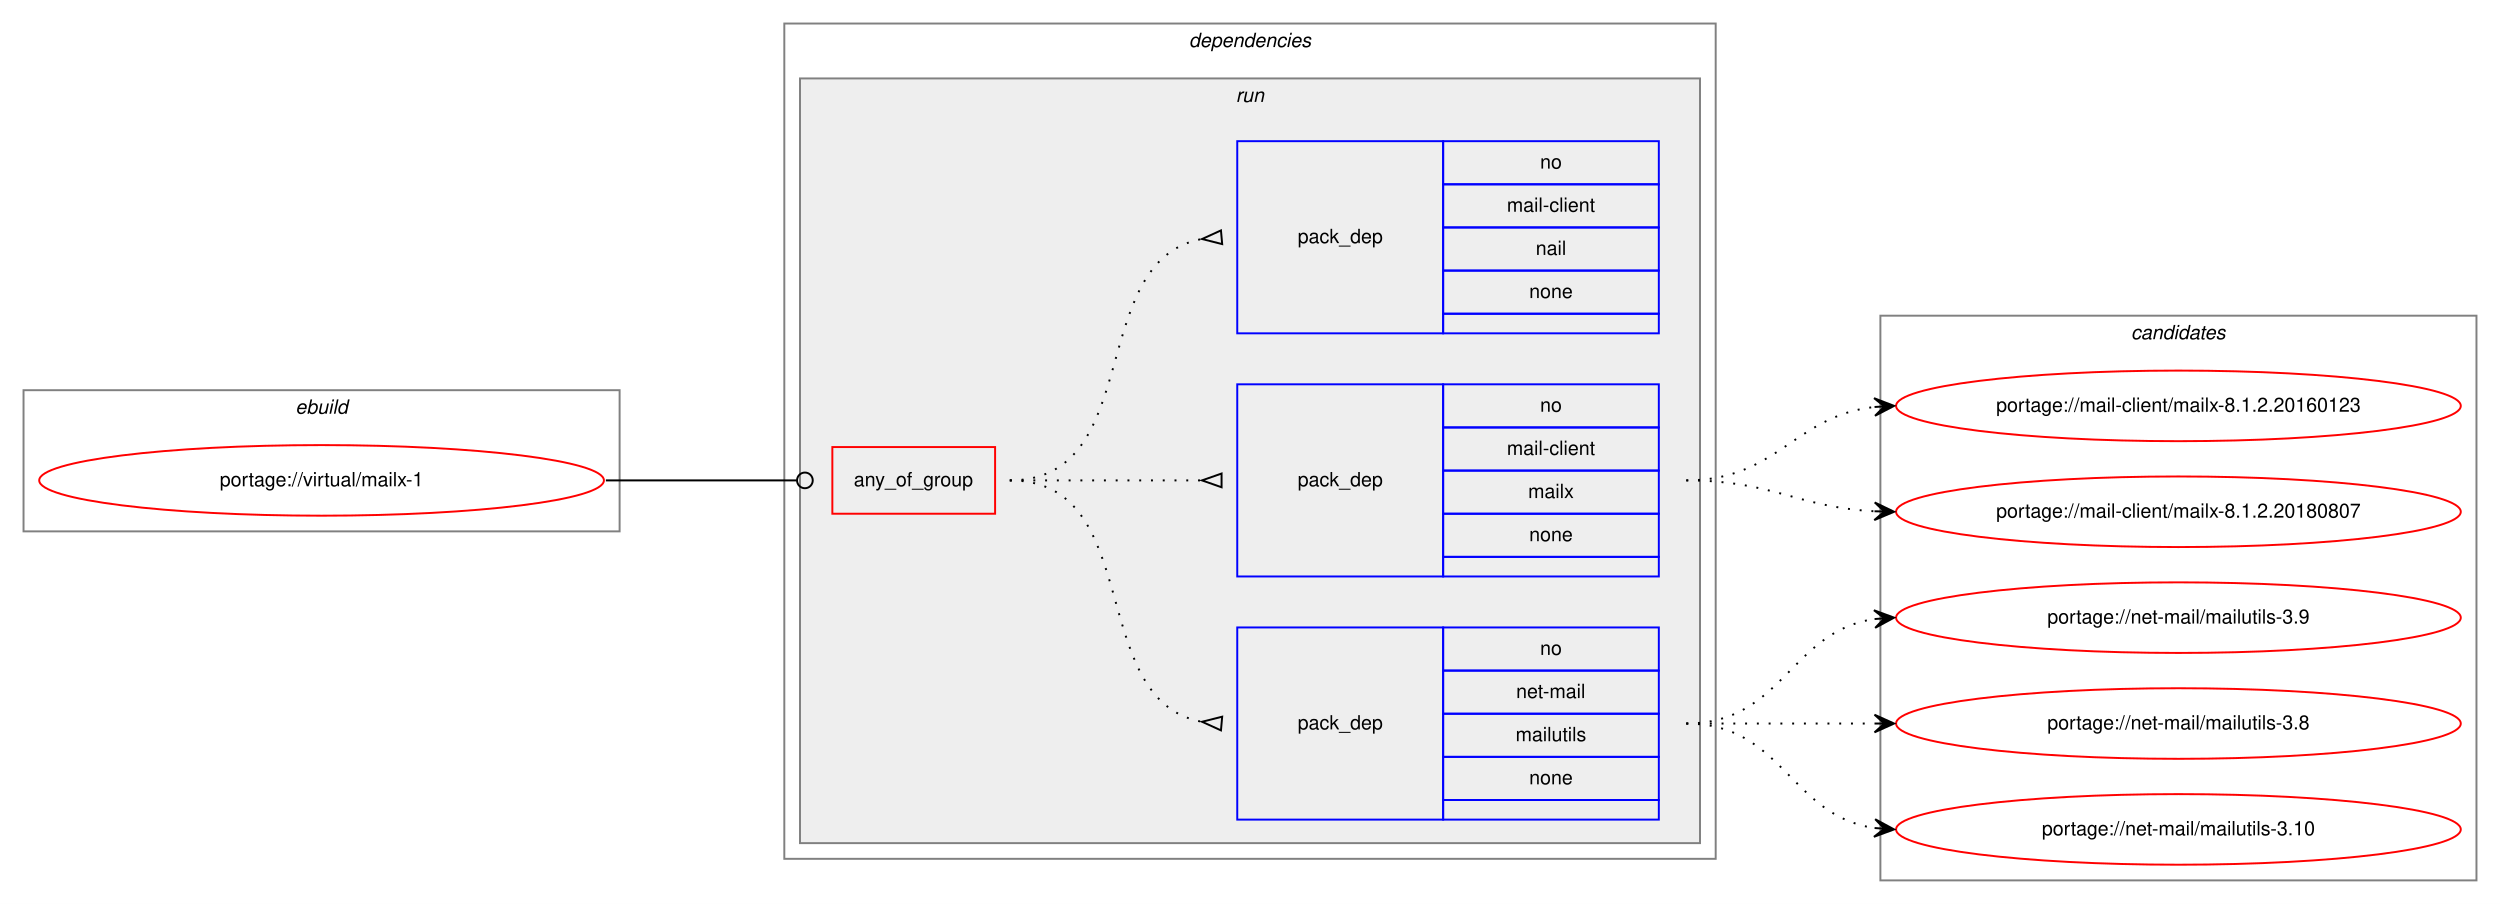
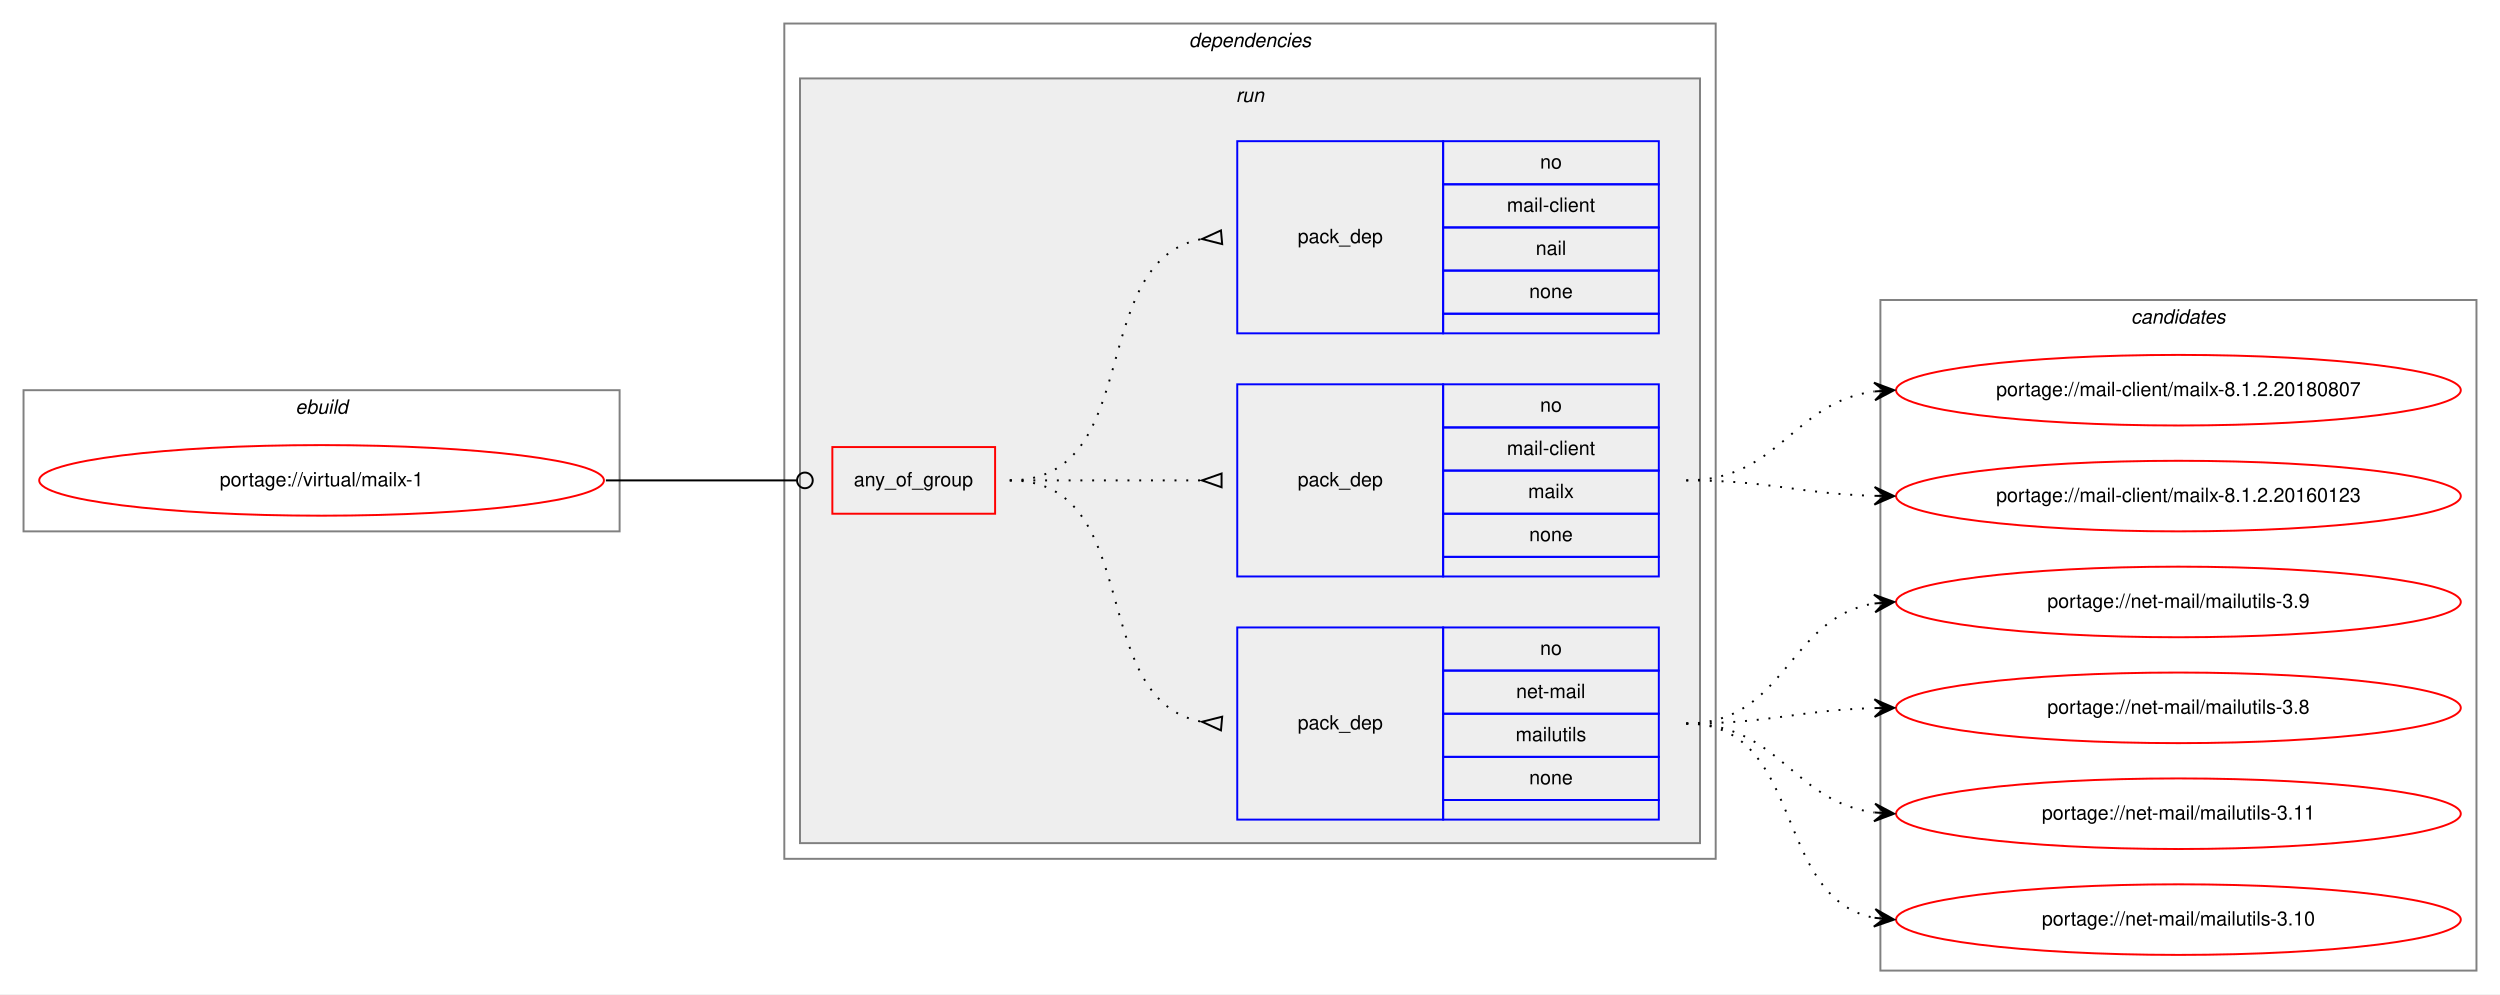
- <svg xmlns="http://www.w3.org/2000/svg" xmlns:xlink="http://www.w3.org/1999/xlink" width="1275pt" height="461pt" viewBox="0.00 0.00 1275.00 461.00">
-   <g id="graph0" class="graph" transform="scale(1 1) rotate(0) translate(4 457)">
-     <polygon fill="white" stroke="transparent" points="-4,4 -4,-457 1271,-457 1271,4 -4,4" />
+ <svg xmlns="http://www.w3.org/2000/svg" xmlns:xlink="http://www.w3.org/1999/xlink" width="1275pt" height="507pt" viewBox="0.00 0.00 1275.00 507.00">
+   <g id="graph0" class="graph" transform="scale(1 1) rotate(0) translate(4 503)">
+     <polygon fill="white" stroke="transparent" points="-4,4 -4,-503 1271,-503 1271,4 -4,4" />
    <g id="clust1" class="cluster">
-       <polygon fill="none" stroke="gray" points="8,-186 8,-258 312,-258 312,-186 8,-186" />
-       <text text-anchor="start" x="146.66" y="-246" font-family="Helvetica,sans-Serif" font-style="italic" font-size="10.00">ebuild</text>
+       <polygon fill="none" stroke="gray" points="8,-232 8,-304 312,-304 312,-232 8,-232" />
+       <text text-anchor="start" x="146.66" y="-292" font-family="Helvetica,sans-Serif" font-style="italic" font-size="10.00">ebuild</text>
    </g>
    <g id="clust2" class="cluster">
-       <polygon fill="none" stroke="gray" points="396,-19 396,-445 871,-445 871,-19 396,-19" />
-       <text text-anchor="start" x="602.38" y="-433" font-family="Helvetica,sans-Serif" font-style="italic" font-size="10.00">dependencies</text>
+       <polygon fill="none" stroke="gray" points="396,-65 396,-491 871,-491 871,-65 396,-65" />
+       <text text-anchor="start" x="602.38" y="-479" font-family="Helvetica,sans-Serif" font-style="italic" font-size="10.00">dependencies</text>
    </g>
    <g id="clust5" class="cluster">
-       <polygon fill="#eeeeee" stroke="gray" points="404,-27 404,-417 863,-417 863,-27 404,-27" />
-       <text text-anchor="start" x="626.28" y="-405" font-family="Helvetica,sans-Serif" font-style="italic" font-size="10.00">run</text>
+       <polygon fill="#eeeeee" stroke="gray" points="404,-73 404,-463 863,-463 863,-73 404,-73" />
+       <text text-anchor="start" x="626.28" y="-451" font-family="Helvetica,sans-Serif" font-style="italic" font-size="10.00">run</text>
    </g>
    <g id="clust10" class="cluster">
-       <polygon fill="none" stroke="gray" points="955,-8 955,-296 1259,-296 1259,-8 955,-8" />
-       <text text-anchor="start" x="1082.82" y="-284" font-family="Helvetica,sans-Serif" font-style="italic" font-size="10.00">candidates</text>
+       <polygon fill="none" stroke="gray" points="955,-8 955,-350 1259,-350 1259,-8 955,-8" />
+       <text text-anchor="start" x="1082.82" y="-338" font-family="Helvetica,sans-Serif" font-style="italic" font-size="10.00">candidates</text>
    </g>
    <g id="node1" class="node">
      <g id="a_node1">
        <a xlink:href="../virtual/mailx-1.svg" xlink:title="portage://virtual/mailx-1">
-           <ellipse fill="none" stroke="red" cx="160" cy="-212" rx="144" ry="18" />
-           <text text-anchor="middle" x="160" y="-209" font-family="Helvetica,sans-Serif" font-size="10.00">portage://virtual/mailx-1</text>
+           <ellipse fill="none" stroke="red" cx="160" cy="-258" rx="144" ry="18" />
+           <text text-anchor="middle" x="160" y="-255" font-family="Helvetica,sans-Serif" font-size="10.00">portage://virtual/mailx-1</text>
        </a>
      </g>
    </g>
    <g id="node2" class="node">
-       <polygon fill="none" stroke="red" points="420.5,-195 420.5,-229 503.5,-229 503.5,-195 420.5,-195" />
-       <text text-anchor="start" x="431.43" y="-209" font-family="Helvetica,sans-Serif" font-size="10.00">any_of_group</text>
+       <polygon fill="none" stroke="red" points="420.5,-241 420.5,-275 503.5,-275 503.5,-241 420.5,-241" />
+       <text text-anchor="start" x="431.43" y="-255" font-family="Helvetica,sans-Serif" font-size="10.00">any_of_group</text>
    </g>
    <g id="edge4" class="edge">
-       <path fill="none" stroke="black" d="M305,-212C349.05,-212 362.06,-212 402.35,-212" />
-       <ellipse fill="none" stroke="black" cx="406.5" cy="-212" rx="4" ry="4" />
+       <path fill="none" stroke="black" d="M305,-258C349.05,-258 362.06,-258 402.35,-258" />
+       <ellipse fill="none" stroke="black" cx="406.5" cy="-258" rx="4" ry="4" />
    </g>
    <g id="node3" class="node">
-       <polygon fill="none" stroke="blue" points="627,-39 627,-137 732,-137 732,-39 627,-39" />
-       <text text-anchor="start" x="657.82" y="-85" font-family="Helvetica,sans-Serif" font-size="10.00">pack_dep</text>
-       <polygon fill="none" stroke="blue" points="732,-115 732,-137 842,-137 842,-115 732,-115" />
-       <text text-anchor="start" x="781.44" y="-123" font-family="Helvetica,sans-Serif" font-size="10.00">no</text>
-       <polygon fill="none" stroke="blue" points="732,-93 732,-115 842,-115 842,-93 732,-93" />
-       <text text-anchor="start" x="769.22" y="-101" font-family="Helvetica,sans-Serif" font-size="10.00">net-mail</text>
-       <polygon fill="none" stroke="blue" points="732,-71 732,-93 842,-93 842,-71 732,-71" />
-       <text text-anchor="start" x="768.95" y="-79" font-family="Helvetica,sans-Serif" font-size="10.00">mailutils</text>
-       <polygon fill="none" stroke="blue" points="732,-49 732,-71 842,-71 842,-49 732,-49" />
-       <text text-anchor="start" x="775.88" y="-57" font-family="Helvetica,sans-Serif" font-size="10.00">none</text>
-       <polygon fill="none" stroke="blue" points="732,-39 732,-49 842,-49 842,-39 732,-39" />
+       <polygon fill="none" stroke="blue" points="627,-85 627,-183 732,-183 732,-85 627,-85" />
+       <text text-anchor="start" x="657.82" y="-131" font-family="Helvetica,sans-Serif" font-size="10.00">pack_dep</text>
+       <polygon fill="none" stroke="blue" points="732,-161 732,-183 842,-183 842,-161 732,-161" />
+       <text text-anchor="start" x="781.44" y="-169" font-family="Helvetica,sans-Serif" font-size="10.00">no</text>
+       <polygon fill="none" stroke="blue" points="732,-139 732,-161 842,-161 842,-139 732,-139" />
+       <text text-anchor="start" x="769.22" y="-147" font-family="Helvetica,sans-Serif" font-size="10.00">net-mail</text>
+       <polygon fill="none" stroke="blue" points="732,-117 732,-139 842,-139 842,-117 732,-117" />
+       <text text-anchor="start" x="768.95" y="-125" font-family="Helvetica,sans-Serif" font-size="10.00">mailutils</text>
+       <polygon fill="none" stroke="blue" points="732,-95 732,-117 842,-117 842,-95 732,-95" />
+       <text text-anchor="start" x="775.88" y="-103" font-family="Helvetica,sans-Serif" font-size="10.00">none</text>
+       <polygon fill="none" stroke="blue" points="732,-85 732,-95 842,-95 842,-85 732,-85" />
    </g>
    <g id="edge1" class="edge">
-       <path fill="none" stroke="black" stroke-dasharray="1,5" d="M511,-212C580.37,-212 549.51,-100.27 608.7,-88.93" />
-       <polygon fill="none" stroke="black" points="619.31,-91.49 609.04,-88.9 618.69,-84.51 619.31,-91.49" />
+       <path fill="none" stroke="black" stroke-dasharray="1,5" d="M511,-258C580.37,-258 549.51,-146.27 608.7,-134.93" />
+       <polygon fill="none" stroke="black" points="619.31,-137.49 609.04,-134.9 618.69,-130.51 619.31,-137.49" />
    </g>
    <g id="node4" class="node">
-       <polygon fill="none" stroke="blue" points="627,-163 627,-261 732,-261 732,-163 627,-163" />
-       <text text-anchor="start" x="657.82" y="-209" font-family="Helvetica,sans-Serif" font-size="10.00">pack_dep</text>
-       <polygon fill="none" stroke="blue" points="732,-239 732,-261 842,-261 842,-239 732,-239" />
-       <text text-anchor="start" x="781.44" y="-247" font-family="Helvetica,sans-Serif" font-size="10.00">no</text>
-       <polygon fill="none" stroke="blue" points="732,-217 732,-239 842,-239 842,-217 732,-217" />
-       <text text-anchor="start" x="764.5" y="-225" font-family="Helvetica,sans-Serif" font-size="10.00">mail-client</text>
-       <polygon fill="none" stroke="blue" points="732,-195 732,-217 842,-217 842,-195 732,-195" />
-       <text text-anchor="start" x="775.34" y="-203" font-family="Helvetica,sans-Serif" font-size="10.00">mailx</text>
-       <polygon fill="none" stroke="blue" points="732,-173 732,-195 842,-195 842,-173 732,-173" />
-       <text text-anchor="start" x="775.88" y="-181" font-family="Helvetica,sans-Serif" font-size="10.00">none</text>
-       <polygon fill="none" stroke="blue" points="732,-163 732,-173 842,-173 842,-163 732,-163" />
+       <polygon fill="none" stroke="blue" points="627,-209 627,-307 732,-307 732,-209 627,-209" />
+       <text text-anchor="start" x="657.82" y="-255" font-family="Helvetica,sans-Serif" font-size="10.00">pack_dep</text>
+       <polygon fill="none" stroke="blue" points="732,-285 732,-307 842,-307 842,-285 732,-285" />
+       <text text-anchor="start" x="781.44" y="-293" font-family="Helvetica,sans-Serif" font-size="10.00">no</text>
+       <polygon fill="none" stroke="blue" points="732,-263 732,-285 842,-285 842,-263 732,-263" />
+       <text text-anchor="start" x="764.5" y="-271" font-family="Helvetica,sans-Serif" font-size="10.00">mail-client</text>
+       <polygon fill="none" stroke="blue" points="732,-241 732,-263 842,-263 842,-241 732,-241" />
+       <text text-anchor="start" x="775.34" y="-249" font-family="Helvetica,sans-Serif" font-size="10.00">mailx</text>
+       <polygon fill="none" stroke="blue" points="732,-219 732,-241 842,-241 842,-219 732,-219" />
+       <text text-anchor="start" x="775.88" y="-227" font-family="Helvetica,sans-Serif" font-size="10.00">none</text>
+       <polygon fill="none" stroke="blue" points="732,-209 732,-219 842,-219 842,-209 732,-209" />
    </g>
    <g id="edge2" class="edge">
-       <path fill="none" stroke="black" stroke-dasharray="1,5" d="M511,-212C555.44,-212 569.02,-212 608.88,-212" />
-       <polygon fill="none" stroke="black" points="619,-215.5 609,-212 619,-208.5 619,-215.5" />
+       <path fill="none" stroke="black" stroke-dasharray="1,5" d="M511,-258C555.44,-258 569.02,-258 608.88,-258" />
+       <polygon fill="none" stroke="black" points="619,-261.5 609,-258 619,-254.5 619,-261.5" />
    </g>
    <g id="node5" class="node">
-       <polygon fill="none" stroke="blue" points="627,-287 627,-385 732,-385 732,-287 627,-287" />
-       <text text-anchor="start" x="657.82" y="-333" font-family="Helvetica,sans-Serif" font-size="10.00">pack_dep</text>
-       <polygon fill="none" stroke="blue" points="732,-363 732,-385 842,-385 842,-363 732,-363" />
-       <text text-anchor="start" x="781.44" y="-371" font-family="Helvetica,sans-Serif" font-size="10.00">no</text>
-       <polygon fill="none" stroke="blue" points="732,-341 732,-363 842,-363 842,-341 732,-341" />
-       <text text-anchor="start" x="764.5" y="-349" font-family="Helvetica,sans-Serif" font-size="10.00">mail-client</text>
-       <polygon fill="none" stroke="blue" points="732,-319 732,-341 842,-341 842,-319 732,-319" />
-       <text text-anchor="start" x="779.22" y="-327" font-family="Helvetica,sans-Serif" font-size="10.00">nail</text>
-       <polygon fill="none" stroke="blue" points="732,-297 732,-319 842,-319 842,-297 732,-297" />
-       <text text-anchor="start" x="775.88" y="-305" font-family="Helvetica,sans-Serif" font-size="10.00">none</text>
-       <polygon fill="none" stroke="blue" points="732,-287 732,-297 842,-297 842,-287 732,-287" />
+       <polygon fill="none" stroke="blue" points="627,-333 627,-431 732,-431 732,-333 627,-333" />
+       <text text-anchor="start" x="657.82" y="-379" font-family="Helvetica,sans-Serif" font-size="10.00">pack_dep</text>
+       <polygon fill="none" stroke="blue" points="732,-409 732,-431 842,-431 842,-409 732,-409" />
+       <text text-anchor="start" x="781.44" y="-417" font-family="Helvetica,sans-Serif" font-size="10.00">no</text>
+       <polygon fill="none" stroke="blue" points="732,-387 732,-409 842,-409 842,-387 732,-387" />
+       <text text-anchor="start" x="764.5" y="-395" font-family="Helvetica,sans-Serif" font-size="10.00">mail-client</text>
+       <polygon fill="none" stroke="blue" points="732,-365 732,-387 842,-387 842,-365 732,-365" />
+       <text text-anchor="start" x="779.22" y="-373" font-family="Helvetica,sans-Serif" font-size="10.00">nail</text>
+       <polygon fill="none" stroke="blue" points="732,-343 732,-365 842,-365 842,-343 732,-343" />
+       <text text-anchor="start" x="775.88" y="-351" font-family="Helvetica,sans-Serif" font-size="10.00">none</text>
+       <polygon fill="none" stroke="blue" points="732,-333 732,-343 842,-343 842,-333 732,-333" />
    </g>
    <g id="edge3" class="edge">
-       <path fill="none" stroke="black" stroke-dasharray="1,5" d="M511,-212C580.37,-212 549.51,-323.73 608.7,-335.07" />
-       <polygon fill="none" stroke="black" points="618.69,-339.49 609.04,-335.1 619.31,-332.51 618.69,-339.49" />
+       <path fill="none" stroke="black" stroke-dasharray="1,5" d="M511,-258C580.37,-258 549.51,-369.73 608.7,-381.07" />
+       <polygon fill="none" stroke="black" points="618.69,-385.49 609.04,-381.1 619.31,-378.51 618.69,-385.49" />
    </g>
    <g id="node6" class="node">
      <g id="a_node6">
        <a xlink:href="../net-mail/mailutils-3.9.svg" xlink:title="portage://net-mail/mailutils-3.9">
-           <ellipse fill="none" stroke="red" cx="1107" cy="-142" rx="144" ry="18" />
-           <text text-anchor="middle" x="1107" y="-139" font-family="Helvetica,sans-Serif" font-size="10.00">portage://net-mail/mailutils-3.9</text>
+           <ellipse fill="none" stroke="red" cx="1107" cy="-196" rx="144" ry="18" />
+           <text text-anchor="middle" x="1107" y="-193" font-family="Helvetica,sans-Serif" font-size="10.00">portage://net-mail/mailutils-3.9</text>
        </a>
      </g>
    </g>
    <g id="edge5" class="edge">
-       <path fill="none" stroke="black" stroke-dasharray="1,5" d="M856,-88C905.26,-88 908.85,-134.87 951.86,-141.28" />
-       <polygon fill="black" stroke="black" points="962,-142 951.71,-145.78 957.01,-141.64 952.03,-141.29 952.03,-141.29 952.03,-141.29 957.01,-141.64 952.35,-136.8 962,-142 962,-142" />
+       <path fill="none" stroke="black" stroke-dasharray="1,5" d="M856,-134C906.95,-134 907.59,-188.04 951.86,-195.22" />
+       <polygon fill="black" stroke="black" points="962,-196 951.68,-199.72 957.01,-195.61 952.03,-195.23 952.03,-195.23 952.03,-195.23 957.01,-195.61 952.38,-190.74 962,-196 962,-196" />
    </g>
    <g id="node7" class="node">
      <g id="a_node7">
        <a xlink:href="../net-mail/mailutils-3.8.svg" xlink:title="portage://net-mail/mailutils-3.8">
-           <ellipse fill="none" stroke="red" cx="1107" cy="-88" rx="144" ry="18" />
-           <text text-anchor="middle" x="1107" y="-85" font-family="Helvetica,sans-Serif" font-size="10.00">portage://net-mail/mailutils-3.8</text>
+           <ellipse fill="none" stroke="red" cx="1107" cy="-142" rx="144" ry="18" />
+           <text text-anchor="middle" x="1107" y="-139" font-family="Helvetica,sans-Serif" font-size="10.00">portage://net-mail/mailutils-3.8</text>
        </a>
      </g>
    </g>
    <g id="edge6" class="edge">
-       <path fill="none" stroke="black" stroke-dasharray="1,5" d="M856,-88C899.43,-88 912.83,-88 951.57,-88" />
-       <polygon fill="black" stroke="black" points="962,-88 952,-92.5 957,-88 952,-88 952,-88 952,-88 957,-88 952,-83.5 962,-88 962,-88" />
+       <path fill="none" stroke="black" stroke-dasharray="1,5" d="M856,-134C899.55,-134 912.74,-140.8 951.55,-141.86" />
+       <polygon fill="black" stroke="black" points="962,-142 951.94,-146.37 957,-141.93 952,-141.87 952,-141.87 952,-141.87 957,-141.93 952.06,-137.37 962,-142 962,-142" />
    </g>
    <g id="node8" class="node">
      <g id="a_node8">
+         <a xlink:href="../net-mail/mailutils-3.11.svg" xlink:title="portage://net-mail/mailutils-3.11">
+           <ellipse fill="none" stroke="red" cx="1107" cy="-88" rx="144" ry="18" />
+           <text text-anchor="middle" x="1107" y="-85" font-family="Helvetica,sans-Serif" font-size="10.00">portage://net-mail/mailutils-3.11</text>
+         </a>
+       </g>
+     </g>
+     <g id="edge7" class="edge">
+       <path fill="none" stroke="black" stroke-dasharray="1,5" d="M856,-134C903.74,-134 909.94,-94.24 951.85,-88.65" />
+       <polygon fill="black" stroke="black" points="962,-88 952.31,-93.13 957.01,-88.32 952.02,-88.64 952.02,-88.64 952.02,-88.64 957.01,-88.32 951.73,-84.15 962,-88 962,-88" />
+     </g>
+     <g id="node9" class="node">
+       <g id="a_node9">
        <a xlink:href="../net-mail/mailutils-3.10.svg" xlink:title="portage://net-mail/mailutils-3.10">
          <ellipse fill="none" stroke="red" cx="1107" cy="-34" rx="144" ry="18" />
          <text text-anchor="middle" x="1107" y="-31" font-family="Helvetica,sans-Serif" font-size="10.00">portage://net-mail/mailutils-3.10</text>
        </a>
      </g>
    </g>
-     <g id="edge7" class="edge">
-       <path fill="none" stroke="black" stroke-dasharray="1,5" d="M856,-88C905.26,-88 908.85,-41.13 951.86,-34.72" />
-       <polygon fill="black" stroke="black" points="962,-34 952.35,-39.2 957.01,-34.36 952.03,-34.71 952.03,-34.71 952.03,-34.71 957.01,-34.36 951.71,-30.22 962,-34 962,-34" />
+     <g id="edge8" class="edge">
+       <path fill="none" stroke="black" stroke-dasharray="1,5" d="M856,-134C917.1,-134 899.62,-45.01 951.81,-34.93" />
+       <polygon fill="black" stroke="black" points="962,-34 952.45,-39.39 957.02,-34.45 952.04,-34.91 952.04,-34.91 952.04,-34.91 957.02,-34.45 951.63,-30.42 962,-34 962,-34" />
    </g>
-     <g id="node9" class="node">
-       <g id="a_node9">
+     <g id="node10" class="node">
+       <g id="a_node10">
        <a xlink:href="../mail-client/mailx-8.1.2.20180807.svg" xlink:title="portage://mail-client/mailx-8.1.2.20180807">
-           <ellipse fill="none" stroke="red" cx="1107" cy="-196" rx="144" ry="18" />
-           <text text-anchor="middle" x="1107" y="-193" font-family="Helvetica,sans-Serif" font-size="10.00">portage://mail-client/mailx-8.1.2.20180807</text>
+           <ellipse fill="none" stroke="red" cx="1107" cy="-304" rx="144" ry="18" />
+           <text text-anchor="middle" x="1107" y="-301" font-family="Helvetica,sans-Serif" font-size="10.00">portage://mail-client/mailx-8.1.2.20180807</text>
        </a>
      </g>
    </g>
-     <g id="edge8" class="edge">
-       <path fill="none" stroke="black" stroke-dasharray="1,5" d="M856,-212C900.11,-212 912.56,-198.29 951.97,-196.25" />
-       <polygon fill="black" stroke="black" points="962,-196 952.12,-200.75 957,-196.13 952,-196.25 952,-196.25 952,-196.25 957,-196.13 951.89,-191.75 962,-196 962,-196" />
+     <g id="edge9" class="edge">
+       <path fill="none" stroke="black" stroke-dasharray="1,5" d="M856,-258C903.74,-258 909.94,-297.76 951.85,-303.35" />
+       <polygon fill="black" stroke="black" points="962,-304 951.73,-307.85 957.01,-303.68 952.02,-303.36 952.02,-303.36 952.02,-303.36 957.01,-303.68 952.31,-298.87 962,-304 962,-304" />
    </g>
-     <g id="node10" class="node">
-       <g id="a_node10">
+     <g id="node11" class="node">
+       <g id="a_node11">
        <a xlink:href="../mail-client/mailx-8.1.2.20160123.svg" xlink:title="portage://mail-client/mailx-8.1.2.20160123">
          <ellipse fill="none" stroke="red" cx="1107" cy="-250" rx="144" ry="18" />
          <text text-anchor="middle" x="1107" y="-247" font-family="Helvetica,sans-Serif" font-size="10.00">portage://mail-client/mailx-8.1.2.20160123</text>
        </a>
      </g>
    </g>
-     <g id="edge9" class="edge">
-       <path fill="none" stroke="black" stroke-dasharray="1,5" d="M856,-212C902.43,-212 910.87,-244.71 951.81,-249.43" />
-       <polygon fill="black" stroke="black" points="962,-250 951.77,-253.94 957.01,-249.72 952.02,-249.44 952.02,-249.44 952.02,-249.44 957.01,-249.72 952.27,-244.95 962,-250 962,-250" />
+     <g id="edge10" class="edge">
+       <path fill="none" stroke="black" stroke-dasharray="1,5" d="M856,-258C899.55,-258 912.74,-251.2 951.55,-250.14" />
+       <polygon fill="black" stroke="black" points="962,-250 952.06,-254.63 957,-250.07 952,-250.13 952,-250.13 952,-250.13 957,-250.07 951.94,-245.63 962,-250 962,-250" />
    </g>
  </g>
</svg>
